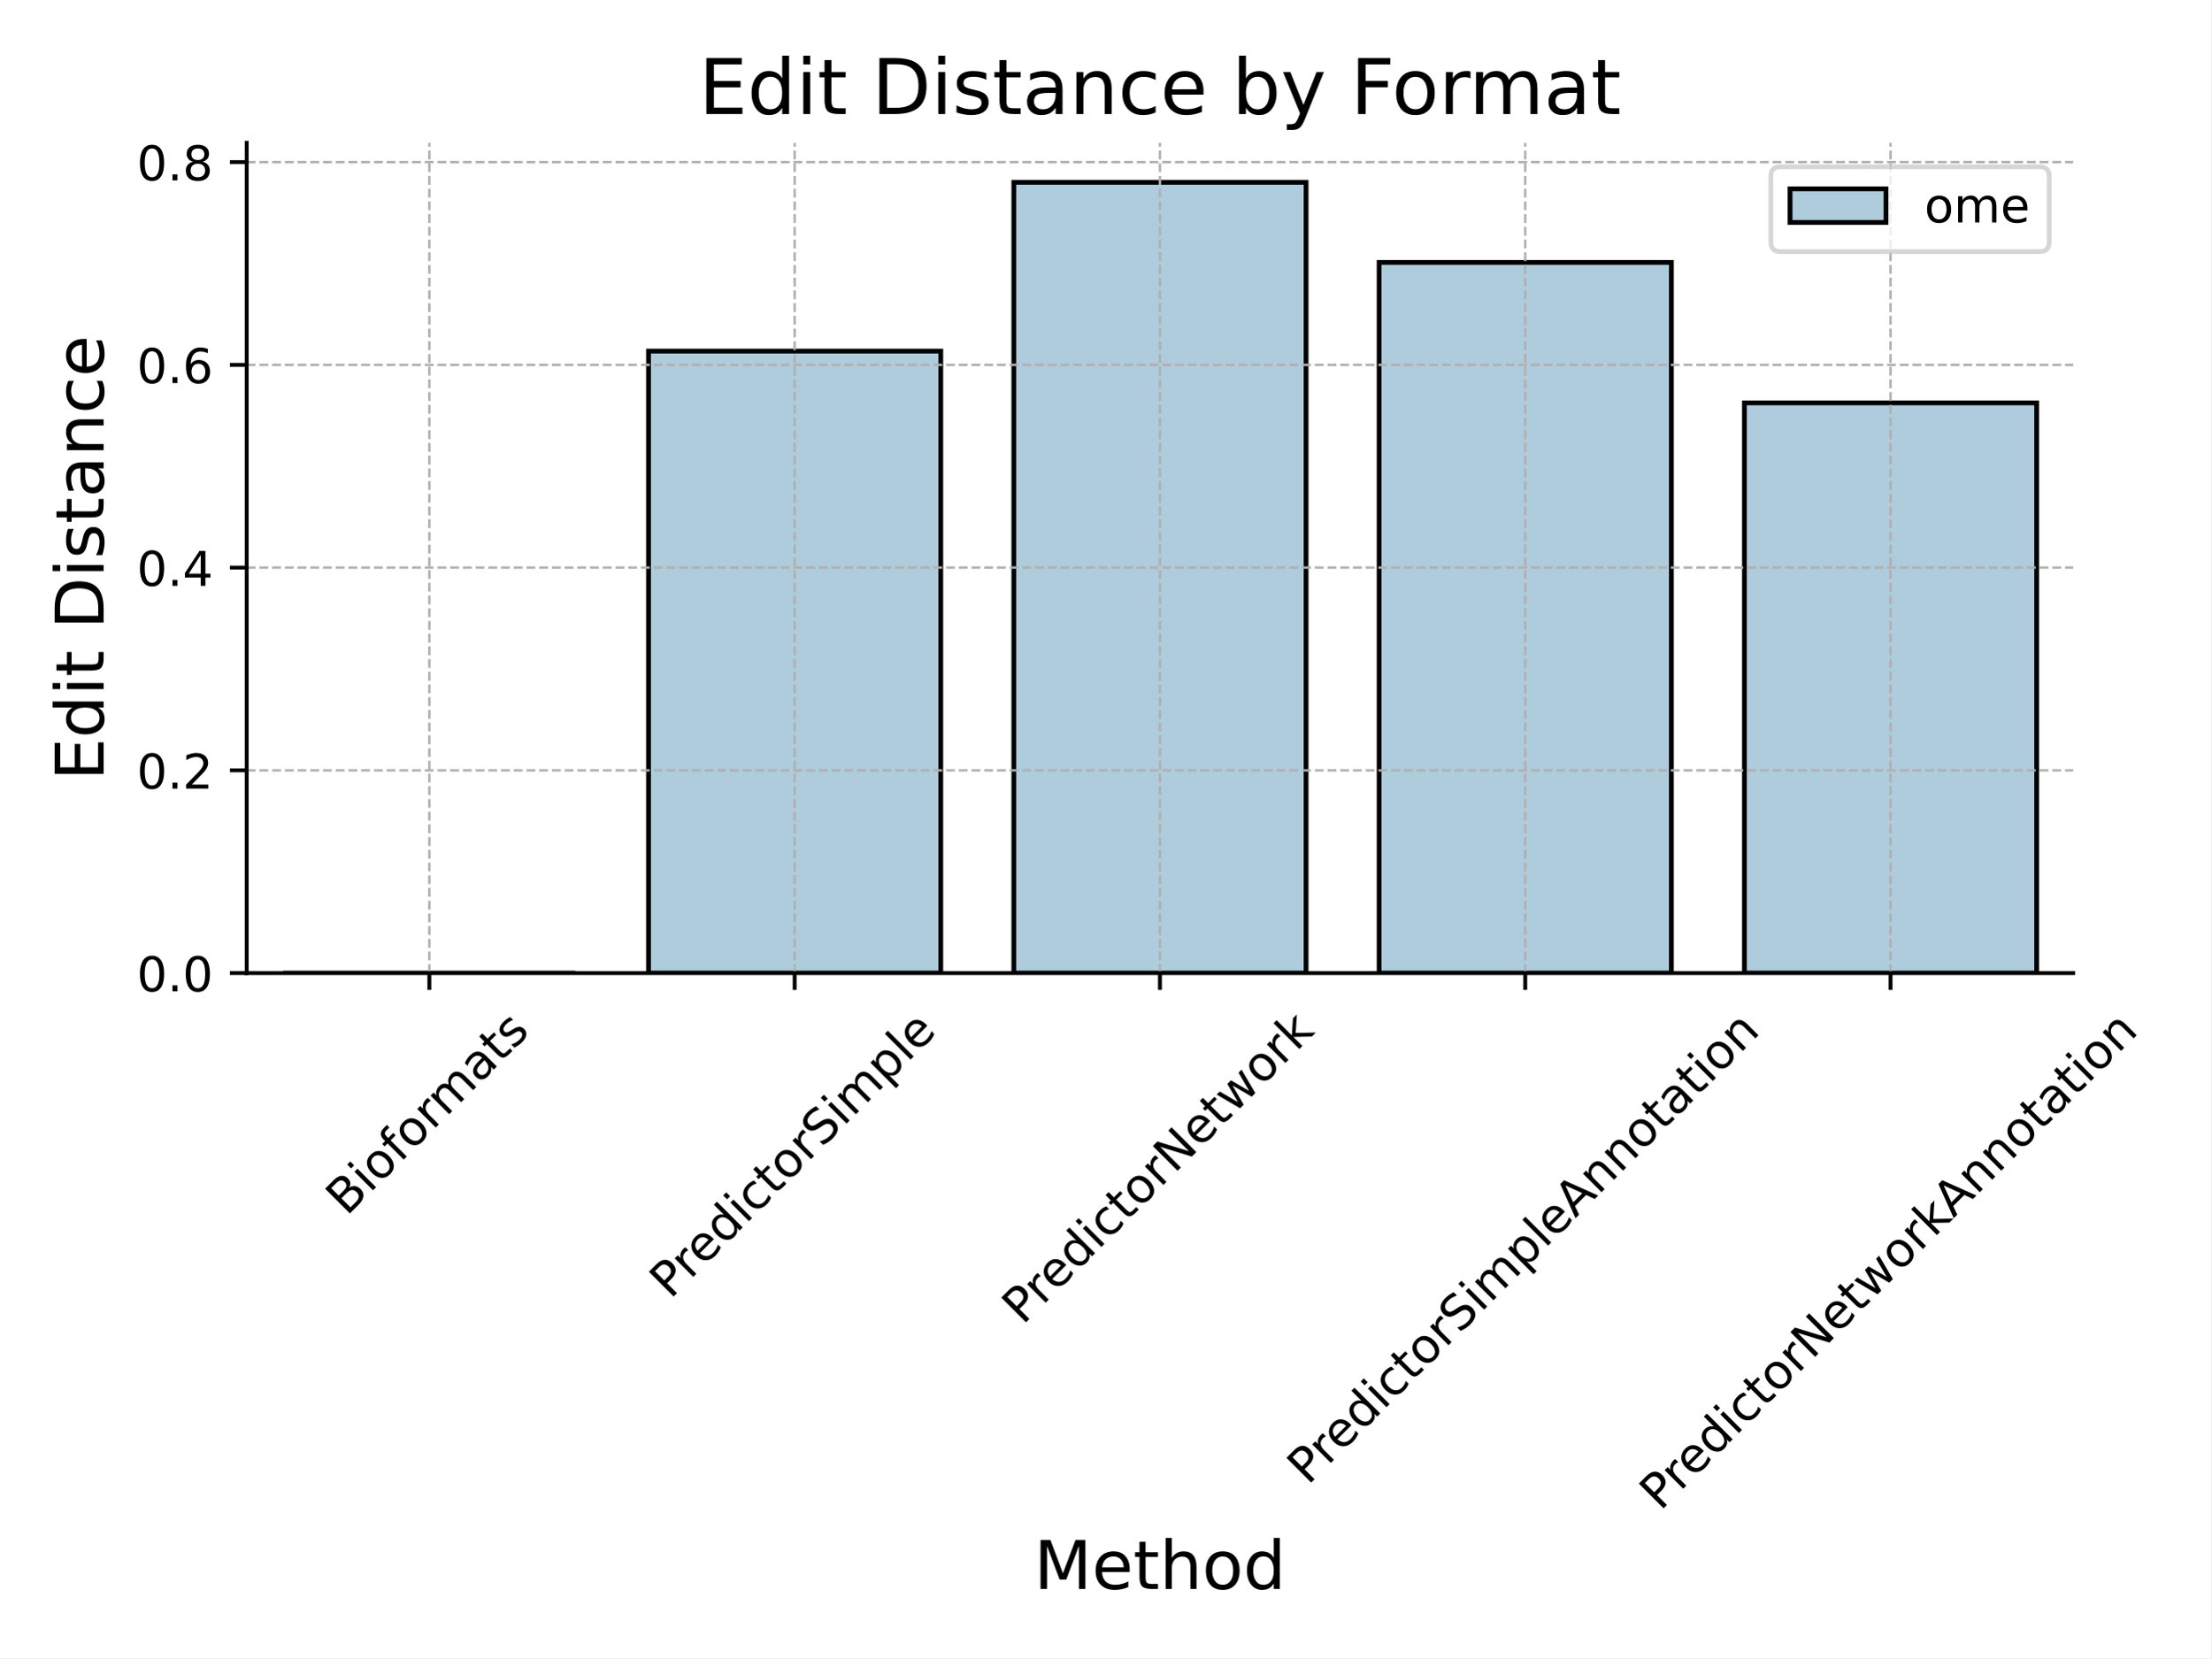
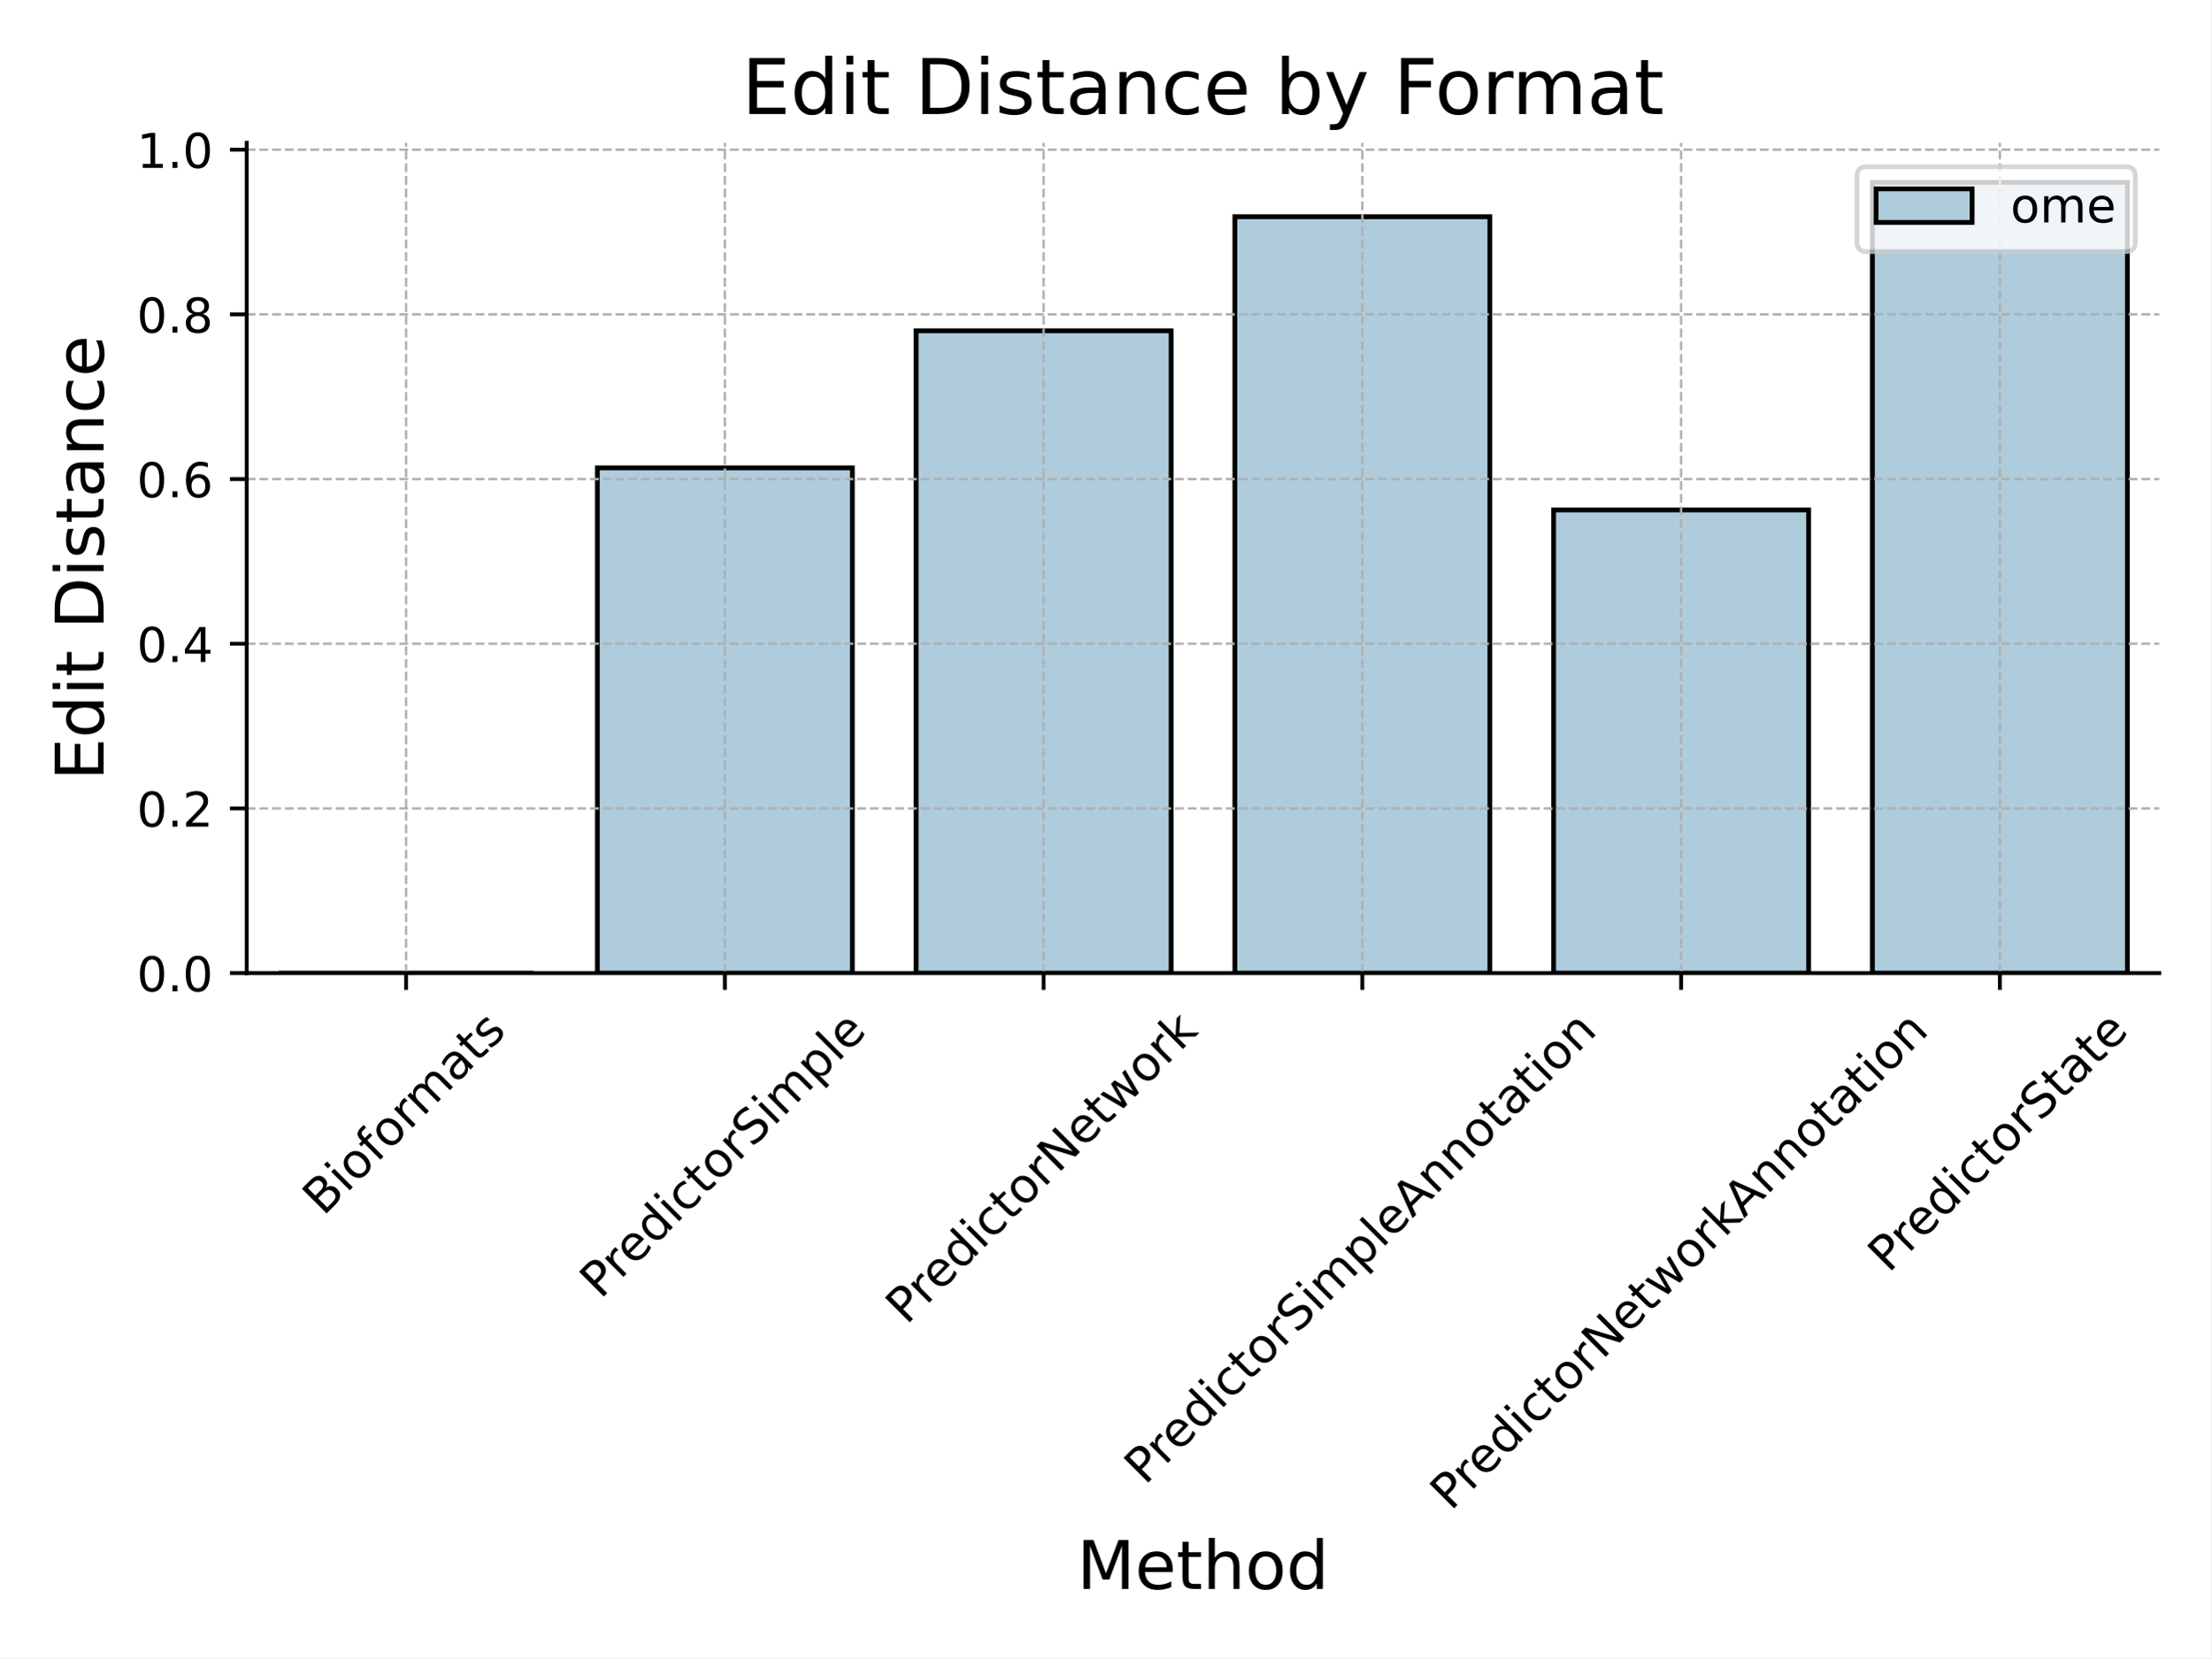
<svg xmlns="http://www.w3.org/2000/svg" xmlns:xlink="http://www.w3.org/1999/xlink" width="460.8pt" height="345.6pt" viewBox="0 0 460.8 345.6" version="1.1">
  <defs>
    <style type="text/css">*{stroke-linejoin: round; stroke-linecap: butt}</style>
  </defs>
  <g id="figure_1">
    <g id="patch_1">
      <path d="M 0 345.6  L 460.8 345.6  L 460.8 0  L 0 0  z " style="fill: #ffffff" />
    </g>
    <g id="axes_1">
      <g id="patch_2">
-         <path d="M 51.41 202.824  L 432.064 202.824  L 432.064 29.76  L 51.41 29.76  z " style="fill: #ffffff" />
+         <path d="M 51.41 202.824  L 450 202.824  L 450 29.76  L 51.41 29.76  z " style="fill: #ffffff" />
      </g>
      <g id="patch_3">
-         <path d="M 59.023 202.824  L 119.928 202.824  L 119.928 202.824  L 59.023 202.824  z " clip-path="url(#pc3d77d7774)" style="fill: #aeccdb; stroke: #000000; stroke-linejoin: miter" />
+         <path d="M 58.053 202.824  L 111.198 202.824  L 111.198 202.824  L 58.053 202.824  z " clip-path="url(#pd0a8e91026)" style="fill: #aeccdb; stroke: #000000; stroke-linejoin: miter" />
      </g>
      <g id="patch_4">
-         <path d="M 135.154 202.824  L 196.058 202.824  L 196.058 73.177  L 135.154 73.177  z " clip-path="url(#pc3d77d7774)" style="fill: #aeccdb; stroke: #000000; stroke-linejoin: miter" />
+         <path d="M 124.485 202.824  L 177.63 202.824  L 177.63 97.513  L 124.485 97.513  z " clip-path="url(#pd0a8e91026)" style="fill: #aeccdb; stroke: #000000; stroke-linejoin: miter" />
      </g>
      <g id="patch_5">
-         <path d="M 211.285 202.824  L 272.189 202.824  L 272.189 38.001  L 211.285 38.001  z " clip-path="url(#pc3d77d7774)" style="fill: #aeccdb; stroke: #000000; stroke-linejoin: miter" />
+         <path d="M 190.917 202.824  L 244.062 202.824  L 244.062 68.941  L 190.917 68.941  z " clip-path="url(#pd0a8e91026)" style="fill: #aeccdb; stroke: #000000; stroke-linejoin: miter" />
      </g>
      <g id="patch_6">
-         <path d="M 287.415 202.824  L 348.32 202.824  L 348.32 54.69  L 287.415 54.69  z " clip-path="url(#pc3d77d7774)" style="fill: #aeccdb; stroke: #000000; stroke-linejoin: miter" />
+         <path d="M 257.348 202.824  L 310.493 202.824  L 310.493 45.169  L 257.348 45.169  z " clip-path="url(#pd0a8e91026)" style="fill: #aeccdb; stroke: #000000; stroke-linejoin: miter" />
      </g>
      <g id="patch_7">
-         <path d="M 363.546 202.824  L 424.451 202.824  L 424.451 83.969  L 363.546 83.969  z " clip-path="url(#pc3d77d7774)" style="fill: #aeccdb; stroke: #000000; stroke-linejoin: miter" />
+         <path d="M 323.78 202.824  L 376.925 202.824  L 376.925 106.28  L 323.78 106.28  z " clip-path="url(#pd0a8e91026)" style="fill: #aeccdb; stroke: #000000; stroke-linejoin: miter" />
+       </g>
+       <g id="patch_8">
+         <path d="M 390.212 202.824  L 443.357 202.824  L 443.357 38.001  L 390.212 38.001  z " clip-path="url(#pd0a8e91026)" style="fill: #aeccdb; stroke: #000000; stroke-linejoin: miter" />
      </g>
      <g id="matplotlib.axis_1">
        <g id="xtick_1">
          <g id="line2d_1">
-             <path d="M 89.475 202.824  L 89.475 29.76  " clip-path="url(#pc3d77d7774)" style="fill: none; stroke-dasharray: 1.85,0.8; stroke-dashoffset: 0; stroke: #b0b0b0; stroke-width: 0.5" />
+             <path d="M 84.626 202.824  L 84.626 29.76  " clip-path="url(#pd0a8e91026)" style="fill: none; stroke-dasharray: 1.85,0.8; stroke-dashoffset: 0; stroke: #b0b0b0; stroke-width: 0.5" />
          </g>
          <g id="line2d_2">
            <defs>
-               <path id="m69fe9acd11" d="M 0 0  L 0 3.5  " style="stroke: #000000; stroke-width: 0.8" />
+               <path id="m3fdaa568ec" d="M 0 0  L 0 3.5  " style="stroke: #000000; stroke-width: 0.8" />
            </defs>
            <g>
-               <use xlink:href="#m69fe9acd11" x="89.475" y="202.824" style="stroke: #000000; stroke-width: 0.8" />
+               <use xlink:href="#m3fdaa568ec" x="84.626" y="202.824" style="stroke: #000000; stroke-width: 0.8" />
            </g>
          </g>
          <g id="text_1">
-             <g transform="translate(72.21756 253.6145) rotate(-45) scale(0.1 -0.1)">
+             <g transform="translate(67.36801 253.6145) rotate(-45) scale(0.1 -0.1)">
              <defs>
                <path id="DejaVuSans-42" d="M 1259 2228  L 1259 519  L 2272 519  Q 2781 519 3026 730  Q 3272 941 3272 1375  Q 3272 1813 3026 2020  Q 2781 2228 2272 2228  L 1259 2228  z M 1259 4147  L 1259 2741  L 2194 2741  Q 2656 2741 2882 2914  Q 3109 3088 3109 3444  Q 3109 3797 2882 3972  Q 2656 4147 2194 4147  L 1259 4147  z M 628 4666  L 2241 4666  Q 2963 4666 3353 4366  Q 3744 4066 3744 3513  Q 3744 3084 3544 2831  Q 3344 2578 2956 2516  Q 3422 2416 3680 2098  Q 3938 1781 3938 1306  Q 3938 681 3513 340  Q 3088 0 2303 0  L 628 0  L 628 4666  z " transform="scale(0.015625)" />
                <path id="DejaVuSans-69" d="M 603 3500  L 1178 3500  L 1178 0  L 603 0  L 603 3500  z M 603 4863  L 1178 4863  L 1178 4134  L 603 4134  L 603 4863  z " transform="scale(0.015625)" />
                <path id="DejaVuSans-6f" d="M 1959 3097  Q 1497 3097 1228 2736  Q 959 2375 959 1747  Q 959 1119 1226 758  Q 1494 397 1959 397  Q 2419 397 2687 759  Q 2956 1122 2956 1747  Q 2956 2369 2687 2733  Q 2419 3097 1959 3097  z M 1959 3584  Q 2709 3584 3137 3096  Q 3566 2609 3566 1747  Q 3566 888 3137 398  Q 2709 -91 1959 -91  Q 1206 -91 779 398  Q 353 888 353 1747  Q 353 2609 779 3096  Q 1206 3584 1959 3584  z " transform="scale(0.015625)" />
                <path id="DejaVuSans-66" d="M 2375 4863  L 2375 4384  L 1825 4384  Q 1516 4384 1395 4259  Q 1275 4134 1275 3809  L 1275 3500  L 2222 3500  L 2222 3053  L 1275 3053  L 1275 0  L 697 0  L 697 3053  L 147 3053  L 147 3500  L 697 3500  L 697 3744  Q 697 4328 969 4595  Q 1241 4863 1831 4863  L 2375 4863  z " transform="scale(0.015625)" />
                <path id="DejaVuSans-72" d="M 2631 2963  Q 2534 3019 2420 3045  Q 2306 3072 2169 3072  Q 1681 3072 1420 2755  Q 1159 2438 1159 1844  L 1159 0  L 581 0  L 581 3500  L 1159 3500  L 1159 2956  Q 1341 3275 1631 3429  Q 1922 3584 2338 3584  Q 2397 3584 2469 3576  Q 2541 3569 2628 3553  L 2631 2963  z " transform="scale(0.015625)" />
                <path id="DejaVuSans-6d" d="M 3328 2828  Q 3544 3216 3844 3400  Q 4144 3584 4550 3584  Q 5097 3584 5394 3201  Q 5691 2819 5691 2113  L 5691 0  L 5113 0  L 5113 2094  Q 5113 2597 4934 2840  Q 4756 3084 4391 3084  Q 3944 3084 3684 2787  Q 3425 2491 3425 1978  L 3425 0  L 2847 0  L 2847 2094  Q 2847 2600 2669 2842  Q 2491 3084 2119 3084  Q 1678 3084 1418 2786  Q 1159 2488 1159 1978  L 1159 0  L 581 0  L 581 3500  L 1159 3500  L 1159 2956  Q 1356 3278 1631 3431  Q 1906 3584 2284 3584  Q 2666 3584 2933 3390  Q 3200 3197 3328 2828  z " transform="scale(0.015625)" />
                <path id="DejaVuSans-61" d="M 2194 1759  Q 1497 1759 1228 1600  Q 959 1441 959 1056  Q 959 750 1161 570  Q 1363 391 1709 391  Q 2188 391 2477 730  Q 2766 1069 2766 1631  L 2766 1759  L 2194 1759  z M 3341 1997  L 3341 0  L 2766 0  L 2766 531  Q 2569 213 2275 61  Q 1981 -91 1556 -91  Q 1019 -91 701 211  Q 384 513 384 1019  Q 384 1609 779 1909  Q 1175 2209 1959 2209  L 2766 2209  L 2766 2266  Q 2766 2663 2505 2880  Q 2244 3097 1772 3097  Q 1472 3097 1187 3025  Q 903 2953 641 2809  L 641 3341  Q 956 3463 1253 3523  Q 1550 3584 1831 3584  Q 2591 3584 2966 3190  Q 3341 2797 3341 1997  z " transform="scale(0.015625)" />
                <path id="DejaVuSans-74" d="M 1172 4494  L 1172 3500  L 2356 3500  L 2356 3053  L 1172 3053  L 1172 1153  Q 1172 725 1289 603  Q 1406 481 1766 481  L 2356 481  L 2356 0  L 1766 0  Q 1100 0 847 248  Q 594 497 594 1153  L 594 3053  L 172 3053  L 172 3500  L 594 3500  L 594 4494  L 1172 4494  z " transform="scale(0.015625)" />
                <path id="DejaVuSans-73" d="M 2834 3397  L 2834 2853  Q 2591 2978 2328 3040  Q 2066 3103 1784 3103  Q 1356 3103 1142 2972  Q 928 2841 928 2578  Q 928 2378 1081 2264  Q 1234 2150 1697 2047  L 1894 2003  Q 2506 1872 2764 1633  Q 3022 1394 3022 966  Q 3022 478 2636 193  Q 2250 -91 1575 -91  Q 1294 -91 989 -36  Q 684 19 347 128  L 347 722  Q 666 556 975 473  Q 1284 391 1588 391  Q 1994 391 2212 530  Q 2431 669 2431 922  Q 2431 1156 2273 1281  Q 2116 1406 1581 1522  L 1381 1569  Q 847 1681 609 1914  Q 372 2147 372 2553  Q 372 3047 722 3315  Q 1072 3584 1716 3584  Q 2034 3584 2315 3537  Q 2597 3491 2834 3397  z " transform="scale(0.015625)" />
              </defs>
              <use xlink:href="#DejaVuSans-42" />
              <use xlink:href="#DejaVuSans-69" x="68.604" />
              <use xlink:href="#DejaVuSans-6f" x="96.387" />
              <use xlink:href="#DejaVuSans-66" x="157.568" />
              <use xlink:href="#DejaVuSans-6f" x="192.773" />
              <use xlink:href="#DejaVuSans-72" x="253.955" />
              <use xlink:href="#DejaVuSans-6d" x="293.318" />
              <use xlink:href="#DejaVuSans-61" x="390.73" />
              <use xlink:href="#DejaVuSans-74" x="452.01" />
              <use xlink:href="#DejaVuSans-73" x="491.219" />
            </g>
          </g>
        </g>
        <g id="xtick_2">
          <g id="line2d_3">
-             <path d="M 165.606 202.824  L 165.606 29.76  " clip-path="url(#pc3d77d7774)" style="fill: none; stroke-dasharray: 1.85,0.8; stroke-dashoffset: 0; stroke: #b0b0b0; stroke-width: 0.5" />
+             <path d="M 151.058 202.824  L 151.058 29.76  " clip-path="url(#pd0a8e91026)" style="fill: none; stroke-dasharray: 1.85,0.8; stroke-dashoffset: 0; stroke: #b0b0b0; stroke-width: 0.5" />
          </g>
          <g id="line2d_4">
            <g>
-               <use xlink:href="#m69fe9acd11" x="165.606" y="202.824" style="stroke: #000000; stroke-width: 0.8" />
+               <use xlink:href="#m3fdaa568ec" x="151.058" y="202.824" style="stroke: #000000; stroke-width: 0.8" />
            </g>
          </g>
          <g id="text_2">
-             <g transform="translate(139.6918 270.9276) rotate(-45) scale(0.1 -0.1)">
+             <g transform="translate(125.1431 270.9276) rotate(-45) scale(0.1 -0.1)">
              <defs>
                <path id="DejaVuSans-50" d="M 1259 4147  L 1259 2394  L 2053 2394  Q 2494 2394 2734 2622  Q 2975 2850 2975 3272  Q 2975 3691 2734 3919  Q 2494 4147 2053 4147  L 1259 4147  z M 628 4666  L 2053 4666  Q 2838 4666 3239 4311  Q 3641 3956 3641 3272  Q 3641 2581 3239 2228  Q 2838 1875 2053 1875  L 1259 1875  L 1259 0  L 628 0  L 628 4666  z " transform="scale(0.015625)" />
                <path id="DejaVuSans-65" d="M 3597 1894  L 3597 1613  L 953 1613  Q 991 1019 1311 708  Q 1631 397 2203 397  Q 2534 397 2845 478  Q 3156 559 3463 722  L 3463 178  Q 3153 47 2828 -22  Q 2503 -91 2169 -91  Q 1331 -91 842 396  Q 353 884 353 1716  Q 353 2575 817 3079  Q 1281 3584 2069 3584  Q 2775 3584 3186 3129  Q 3597 2675 3597 1894  z M 3022 2063  Q 3016 2534 2758 2815  Q 2500 3097 2075 3097  Q 1594 3097 1305 2825  Q 1016 2553 972 2059  L 3022 2063  z " transform="scale(0.015625)" />
                <path id="DejaVuSans-64" d="M 2906 2969  L 2906 4863  L 3481 4863  L 3481 0  L 2906 0  L 2906 525  Q 2725 213 2448 61  Q 2172 -91 1784 -91  Q 1150 -91 751 415  Q 353 922 353 1747  Q 353 2572 751 3078  Q 1150 3584 1784 3584  Q 2172 3584 2448 3432  Q 2725 3281 2906 2969  z M 947 1747  Q 947 1113 1208 752  Q 1469 391 1925 391  Q 2381 391 2643 752  Q 2906 1113 2906 1747  Q 2906 2381 2643 2742  Q 2381 3103 1925 3103  Q 1469 3103 1208 2742  Q 947 2381 947 1747  z " transform="scale(0.015625)" />
                <path id="DejaVuSans-63" d="M 3122 3366  L 3122 2828  Q 2878 2963 2633 3030  Q 2388 3097 2138 3097  Q 1578 3097 1268 2742  Q 959 2388 959 1747  Q 959 1106 1268 751  Q 1578 397 2138 397  Q 2388 397 2633 464  Q 2878 531 3122 666  L 3122 134  Q 2881 22 2623 -34  Q 2366 -91 2075 -91  Q 1284 -91 818 406  Q 353 903 353 1747  Q 353 2603 823 3093  Q 1294 3584 2113 3584  Q 2378 3584 2631 3529  Q 2884 3475 3122 3366  z " transform="scale(0.015625)" />
                <path id="DejaVuSans-53" d="M 3425 4513  L 3425 3897  Q 3066 4069 2747 4153  Q 2428 4238 2131 4238  Q 1616 4238 1336 4038  Q 1056 3838 1056 3469  Q 1056 3159 1242 3001  Q 1428 2844 1947 2747  L 2328 2669  Q 3034 2534 3370 2195  Q 3706 1856 3706 1288  Q 3706 609 3251 259  Q 2797 -91 1919 -91  Q 1588 -91 1214 -16  Q 841 59 441 206  L 441 856  Q 825 641 1194 531  Q 1563 422 1919 422  Q 2459 422 2753 634  Q 3047 847 3047 1241  Q 3047 1584 2836 1778  Q 2625 1972 2144 2069  L 1759 2144  Q 1053 2284 737 2584  Q 422 2884 422 3419  Q 422 4038 858 4394  Q 1294 4750 2059 4750  Q 2388 4750 2728 4690  Q 3069 4631 3425 4513  z " transform="scale(0.015625)" />
                <path id="DejaVuSans-70" d="M 1159 525  L 1159 -1331  L 581 -1331  L 581 3500  L 1159 3500  L 1159 2969  Q 1341 3281 1617 3432  Q 1894 3584 2278 3584  Q 2916 3584 3314 3078  Q 3713 2572 3713 1747  Q 3713 922 3314 415  Q 2916 -91 2278 -91  Q 1894 -91 1617 61  Q 1341 213 1159 525  z M 3116 1747  Q 3116 2381 2855 2742  Q 2594 3103 2138 3103  Q 1681 3103 1420 2742  Q 1159 2381 1159 1747  Q 1159 1113 1420 752  Q 1681 391 2138 391  Q 2594 391 2855 752  Q 3116 1113 3116 1747  z " transform="scale(0.015625)" />
                <path id="DejaVuSans-6c" d="M 603 4863  L 1178 4863  L 1178 0  L 603 0  L 603 4863  z " transform="scale(0.015625)" />
              </defs>
              <use xlink:href="#DejaVuSans-50" />
              <use xlink:href="#DejaVuSans-72" x="58.553" />
              <use xlink:href="#DejaVuSans-65" x="97.416" />
              <use xlink:href="#DejaVuSans-64" x="158.939" />
              <use xlink:href="#DejaVuSans-69" x="222.416" />
              <use xlink:href="#DejaVuSans-63" x="250.199" />
              <use xlink:href="#DejaVuSans-74" x="305.18" />
              <use xlink:href="#DejaVuSans-6f" x="344.389" />
              <use xlink:href="#DejaVuSans-72" x="405.57" />
              <use xlink:href="#DejaVuSans-53" x="446.684" />
              <use xlink:href="#DejaVuSans-69" x="510.16" />
              <use xlink:href="#DejaVuSans-6d" x="537.943" />
              <use xlink:href="#DejaVuSans-70" x="635.355" />
              <use xlink:href="#DejaVuSans-6c" x="698.832" />
              <use xlink:href="#DejaVuSans-65" x="726.615" />
            </g>
          </g>
        </g>
        <g id="xtick_3">
          <g id="line2d_5">
-             <path d="M 241.737 202.824  L 241.737 29.76  " clip-path="url(#pc3d77d7774)" style="fill: none; stroke-dasharray: 1.85,0.8; stroke-dashoffset: 0; stroke: #b0b0b0; stroke-width: 0.5" />
+             <path d="M 217.489 202.824  L 217.489 29.76  " clip-path="url(#pd0a8e91026)" style="fill: none; stroke-dasharray: 1.85,0.8; stroke-dashoffset: 0; stroke: #b0b0b0; stroke-width: 0.5" />
          </g>
          <g id="line2d_6">
            <g>
-               <use xlink:href="#m69fe9acd11" x="241.737" y="202.824" style="stroke: #000000; stroke-width: 0.8" />
+               <use xlink:href="#m3fdaa568ec" x="217.489" y="202.824" style="stroke: #000000; stroke-width: 0.8" />
            </g>
          </g>
          <g id="text_3">
-             <g transform="translate(213.1333 276.306) rotate(-45) scale(0.1 -0.1)">
+             <g transform="translate(188.8856 276.306) rotate(-45) scale(0.1 -0.1)">
              <defs>
                <path id="DejaVuSans-4e" d="M 628 4666  L 1478 4666  L 3547 763  L 3547 4666  L 4159 4666  L 4159 0  L 3309 0  L 1241 3903  L 1241 0  L 628 0  L 628 4666  z " transform="scale(0.015625)" />
                <path id="DejaVuSans-77" d="M 269 3500  L 844 3500  L 1563 769  L 2278 3500  L 2956 3500  L 3675 769  L 4391 3500  L 4966 3500  L 4050 0  L 3372 0  L 2619 2869  L 1863 0  L 1184 0  L 269 3500  z " transform="scale(0.015625)" />
                <path id="DejaVuSans-6b" d="M 581 4863  L 1159 4863  L 1159 1991  L 2875 3500  L 3609 3500  L 1753 1863  L 3688 0  L 2938 0  L 1159 1709  L 1159 0  L 581 0  L 581 4863  z " transform="scale(0.015625)" />
              </defs>
              <use xlink:href="#DejaVuSans-50" />
              <use xlink:href="#DejaVuSans-72" x="58.553" />
              <use xlink:href="#DejaVuSans-65" x="97.416" />
              <use xlink:href="#DejaVuSans-64" x="158.939" />
              <use xlink:href="#DejaVuSans-69" x="222.416" />
              <use xlink:href="#DejaVuSans-63" x="250.199" />
              <use xlink:href="#DejaVuSans-74" x="305.18" />
              <use xlink:href="#DejaVuSans-6f" x="344.389" />
              <use xlink:href="#DejaVuSans-72" x="405.57" />
              <use xlink:href="#DejaVuSans-4e" x="446.684" />
              <use xlink:href="#DejaVuSans-65" x="521.488" />
              <use xlink:href="#DejaVuSans-74" x="583.012" />
              <use xlink:href="#DejaVuSans-77" x="622.221" />
              <use xlink:href="#DejaVuSans-6f" x="704.008" />
              <use xlink:href="#DejaVuSans-72" x="765.189" />
              <use xlink:href="#DejaVuSans-6b" x="806.303" />
            </g>
          </g>
        </g>
        <g id="xtick_4">
          <g id="line2d_7">
-             <path d="M 317.868 202.824  L 317.868 29.76  " clip-path="url(#pc3d77d7774)" style="fill: none; stroke-dasharray: 1.85,0.8; stroke-dashoffset: 0; stroke: #b0b0b0; stroke-width: 0.5" />
+             <path d="M 283.921 202.824  L 283.921 29.76  " clip-path="url(#pd0a8e91026)" style="fill: none; stroke-dasharray: 1.85,0.8; stroke-dashoffset: 0; stroke: #b0b0b0; stroke-width: 0.5" />
          </g>
          <g id="line2d_8">
            <g>
-               <use xlink:href="#m69fe9acd11" x="317.868" y="202.824" style="stroke: #000000; stroke-width: 0.8" />
+               <use xlink:href="#m3fdaa568ec" x="283.921" y="202.824" style="stroke: #000000; stroke-width: 0.8" />
            </g>
          </g>
          <g id="text_4">
-             <g transform="translate(272.5653 309.7036) rotate(-45) scale(0.1 -0.1)">
+             <g transform="translate(238.6185 309.7036) rotate(-45) scale(0.1 -0.1)">
              <defs>
                <path id="DejaVuSans-41" d="M 2188 4044  L 1331 1722  L 3047 1722  L 2188 4044  z M 1831 4666  L 2547 4666  L 4325 0  L 3669 0  L 3244 1197  L 1141 1197  L 716 0  L 50 0  L 1831 4666  z " transform="scale(0.015625)" />
                <path id="DejaVuSans-6e" d="M 3513 2113  L 3513 0  L 2938 0  L 2938 2094  Q 2938 2591 2744 2837  Q 2550 3084 2163 3084  Q 1697 3084 1428 2787  Q 1159 2491 1159 1978  L 1159 0  L 581 0  L 581 3500  L 1159 3500  L 1159 2956  Q 1366 3272 1645 3428  Q 1925 3584 2291 3584  Q 2894 3584 3203 3211  Q 3513 2838 3513 2113  z " transform="scale(0.015625)" />
              </defs>
              <use xlink:href="#DejaVuSans-50" />
              <use xlink:href="#DejaVuSans-72" x="58.553" />
              <use xlink:href="#DejaVuSans-65" x="97.416" />
              <use xlink:href="#DejaVuSans-64" x="158.939" />
              <use xlink:href="#DejaVuSans-69" x="222.416" />
              <use xlink:href="#DejaVuSans-63" x="250.199" />
              <use xlink:href="#DejaVuSans-74" x="305.18" />
              <use xlink:href="#DejaVuSans-6f" x="344.389" />
              <use xlink:href="#DejaVuSans-72" x="405.57" />
              <use xlink:href="#DejaVuSans-53" x="446.684" />
              <use xlink:href="#DejaVuSans-69" x="510.16" />
              <use xlink:href="#DejaVuSans-6d" x="537.943" />
              <use xlink:href="#DejaVuSans-70" x="635.355" />
              <use xlink:href="#DejaVuSans-6c" x="698.832" />
              <use xlink:href="#DejaVuSans-65" x="726.615" />
              <use xlink:href="#DejaVuSans-41" x="788.139" />
              <use xlink:href="#DejaVuSans-6e" x="856.547" />
              <use xlink:href="#DejaVuSans-6e" x="919.926" />
              <use xlink:href="#DejaVuSans-6f" x="983.305" />
              <use xlink:href="#DejaVuSans-74" x="1044.486" />
              <use xlink:href="#DejaVuSans-61" x="1083.695" />
              <use xlink:href="#DejaVuSans-74" x="1144.975" />
              <use xlink:href="#DejaVuSans-69" x="1184.184" />
              <use xlink:href="#DejaVuSans-6f" x="1211.967" />
              <use xlink:href="#DejaVuSans-6e" x="1273.148" />
            </g>
          </g>
        </g>
        <g id="xtick_5">
          <g id="line2d_9">
-             <path d="M 393.998 202.824  L 393.998 29.76  " clip-path="url(#pc3d77d7774)" style="fill: none; stroke-dasharray: 1.85,0.8; stroke-dashoffset: 0; stroke: #b0b0b0; stroke-width: 0.5" />
+             <path d="M 350.353 202.824  L 350.353 29.76  " clip-path="url(#pd0a8e91026)" style="fill: none; stroke-dasharray: 1.85,0.8; stroke-dashoffset: 0; stroke: #b0b0b0; stroke-width: 0.5" />
          </g>
          <g id="line2d_10">
            <g>
-               <use xlink:href="#m69fe9acd11" x="393.998" y="202.824" style="stroke: #000000; stroke-width: 0.8" />
+               <use xlink:href="#m3fdaa568ec" x="350.353" y="202.824" style="stroke: #000000; stroke-width: 0.8" />
            </g>
          </g>
          <g id="text_5">
-             <g transform="translate(346.0069 315.082) rotate(-45) scale(0.1 -0.1)">
+             <g transform="translate(302.3609 315.082) rotate(-45) scale(0.1 -0.1)">
              <use xlink:href="#DejaVuSans-50" />
              <use xlink:href="#DejaVuSans-72" x="58.553" />
              <use xlink:href="#DejaVuSans-65" x="97.416" />
              <use xlink:href="#DejaVuSans-64" x="158.939" />
              <use xlink:href="#DejaVuSans-69" x="222.416" />
              <use xlink:href="#DejaVuSans-63" x="250.199" />
              <use xlink:href="#DejaVuSans-74" x="305.18" />
              <use xlink:href="#DejaVuSans-6f" x="344.389" />
              <use xlink:href="#DejaVuSans-72" x="405.57" />
              <use xlink:href="#DejaVuSans-4e" x="446.684" />
              <use xlink:href="#DejaVuSans-65" x="521.488" />
              <use xlink:href="#DejaVuSans-74" x="583.012" />
              <use xlink:href="#DejaVuSans-77" x="622.221" />
              <use xlink:href="#DejaVuSans-6f" x="704.008" />
              <use xlink:href="#DejaVuSans-72" x="765.189" />
              <use xlink:href="#DejaVuSans-6b" x="806.303" />
              <use xlink:href="#DejaVuSans-41" x="864.213" />
              <use xlink:href="#DejaVuSans-6e" x="932.621" />
              <use xlink:href="#DejaVuSans-6e" x="996" />
              <use xlink:href="#DejaVuSans-6f" x="1059.379" />
              <use xlink:href="#DejaVuSans-74" x="1120.561" />
              <use xlink:href="#DejaVuSans-61" x="1159.77" />
              <use xlink:href="#DejaVuSans-74" x="1221.049" />
              <use xlink:href="#DejaVuSans-69" x="1260.258" />
              <use xlink:href="#DejaVuSans-6f" x="1288.041" />
              <use xlink:href="#DejaVuSans-6e" x="1349.223" />
            </g>
          </g>
        </g>
-         <g id="text_6">
-           <g transform="translate(215.4825 331.1904) scale(0.14 -0.14)">
+         <g id="xtick_6">
+           <g id="line2d_11">
+             <path d="M 416.784 202.824  L 416.784 29.76  " clip-path="url(#pd0a8e91026)" style="fill: none; stroke-dasharray: 1.85,0.8; stroke-dashoffset: 0; stroke: #b0b0b0; stroke-width: 0.5" />
+           </g>
+           <g id="line2d_12">
+             <g>
+               <use xlink:href="#m3fdaa568ec" x="416.784" y="202.824" style="stroke: #000000; stroke-width: 0.8" />
+             </g>
+           </g>
+           <g id="text_6">
+             <g transform="translate(393.5839 265.4994) rotate(-45) scale(0.1 -0.1)">
+               <use xlink:href="#DejaVuSans-50" />
+               <use xlink:href="#DejaVuSans-72" x="58.553" />
+               <use xlink:href="#DejaVuSans-65" x="97.416" />
+               <use xlink:href="#DejaVuSans-64" x="158.939" />
+               <use xlink:href="#DejaVuSans-69" x="222.416" />
+               <use xlink:href="#DejaVuSans-63" x="250.199" />
+               <use xlink:href="#DejaVuSans-74" x="305.18" />
+               <use xlink:href="#DejaVuSans-6f" x="344.389" />
+               <use xlink:href="#DejaVuSans-72" x="405.57" />
+               <use xlink:href="#DejaVuSans-53" x="446.684" />
+               <use xlink:href="#DejaVuSans-74" x="510.16" />
+               <use xlink:href="#DejaVuSans-61" x="549.369" />
+               <use xlink:href="#DejaVuSans-74" x="610.648" />
+               <use xlink:href="#DejaVuSans-65" x="649.857" />
+             </g>
+           </g>
+         </g>
+         <g id="text_7">
+           <g transform="translate(224.4506 331.1904) scale(0.14 -0.14)">
            <defs>
              <path id="DejaVuSans-4d" d="M 628 4666  L 1569 4666  L 2759 1491  L 3956 4666  L 4897 4666  L 4897 0  L 4281 0  L 4281 4097  L 3078 897  L 2444 897  L 1241 4097  L 1241 0  L 628 0  L 628 4666  z " transform="scale(0.015625)" />
              <path id="DejaVuSans-68" d="M 3513 2113  L 3513 0  L 2938 0  L 2938 2094  Q 2938 2591 2744 2837  Q 2550 3084 2163 3084  Q 1697 3084 1428 2787  Q 1159 2491 1159 1978  L 1159 0  L 581 0  L 581 4863  L 1159 4863  L 1159 2956  Q 1366 3272 1645 3428  Q 1925 3584 2291 3584  Q 2894 3584 3203 3211  Q 3513 2838 3513 2113  z " transform="scale(0.015625)" />
            </defs>
            <use xlink:href="#DejaVuSans-4d" />
            <use xlink:href="#DejaVuSans-65" x="86.279" />
            <use xlink:href="#DejaVuSans-74" x="147.803" />
            <use xlink:href="#DejaVuSans-68" x="187.012" />
            <use xlink:href="#DejaVuSans-6f" x="250.391" />
            <use xlink:href="#DejaVuSans-64" x="311.572" />
          </g>
        </g>
      </g>
      <g id="matplotlib.axis_2">
        <g id="ytick_1">
-           <g id="line2d_11">
-             <path d="M 51.41 202.824  L 432.064 202.824  " clip-path="url(#pc3d77d7774)" style="fill: none; stroke-dasharray: 1.85,0.8; stroke-dashoffset: 0; stroke: #b0b0b0; stroke-width: 0.5" />
-           </g>
-           <g id="line2d_12">
+           <g id="line2d_13">
+             <path d="M 51.41 202.824  L 450 202.824  " clip-path="url(#pd0a8e91026)" style="fill: none; stroke-dasharray: 1.85,0.8; stroke-dashoffset: 0; stroke: #b0b0b0; stroke-width: 0.5" />
+           </g>
+           <g id="line2d_14">
            <defs>
-               <path id="mdba1f4db64" d="M 0 0  L -3.5 0  " style="stroke: #000000; stroke-width: 0.8" />
+               <path id="m0556855955" d="M 0 0  L -3.5 0  " style="stroke: #000000; stroke-width: 0.8" />
            </defs>
            <g>
-               <use xlink:href="#mdba1f4db64" x="51.41" y="202.824" style="stroke: #000000; stroke-width: 0.8" />
-             </g>
-           </g>
-           <g id="text_7">
+               <use xlink:href="#m0556855955" x="51.41" y="202.824" style="stroke: #000000; stroke-width: 0.8" />
+             </g>
+           </g>
+           <g id="text_8">
            <g transform="translate(28.50688 206.6228) scale(0.1 -0.1)">
              <defs>
                <path id="DejaVuSans-30" d="M 2034 4250  Q 1547 4250 1301 3770  Q 1056 3291 1056 2328  Q 1056 1369 1301 889  Q 1547 409 2034 409  Q 2525 409 2770 889  Q 3016 1369 3016 2328  Q 3016 3291 2770 3770  Q 2525 4250 2034 4250  z M 2034 4750  Q 2819 4750 3233 4129  Q 3647 3509 3647 2328  Q 3647 1150 3233 529  Q 2819 -91 2034 -91  Q 1250 -91 836 529  Q 422 1150 422 2328  Q 422 3509 836 4129  Q 1250 4750 2034 4750  z " transform="scale(0.015625)" />
                <path id="DejaVuSans-2e" d="M 684 794  L 1344 794  L 1344 0  L 684 0  L 684 794  z " transform="scale(0.015625)" />
              </defs>
              <use xlink:href="#DejaVuSans-30" />
              <use xlink:href="#DejaVuSans-2e" x="63.623" />
              <use xlink:href="#DejaVuSans-30" x="95.41" />
            </g>
          </g>
        </g>
        <g id="ytick_2">
-           <g id="line2d_13">
-             <path d="M 51.41 160.564  L 432.064 160.564  " clip-path="url(#pc3d77d7774)" style="fill: none; stroke-dasharray: 1.85,0.8; stroke-dashoffset: 0; stroke: #b0b0b0; stroke-width: 0.5" />
-           </g>
-           <g id="line2d_14">
-             <g>
-               <use xlink:href="#mdba1f4db64" x="51.41" y="160.564" style="stroke: #000000; stroke-width: 0.8" />
-             </g>
-           </g>
-           <g id="text_8">
-             <g transform="translate(28.50688 164.3634) scale(0.1 -0.1)">
+           <g id="line2d_15">
+             <path d="M 51.41 168.497  L 450 168.497  " clip-path="url(#pd0a8e91026)" style="fill: none; stroke-dasharray: 1.85,0.8; stroke-dashoffset: 0; stroke: #b0b0b0; stroke-width: 0.5" />
+           </g>
+           <g id="line2d_16">
+             <g>
+               <use xlink:href="#m0556855955" x="51.41" y="168.497" style="stroke: #000000; stroke-width: 0.8" />
+             </g>
+           </g>
+           <g id="text_9">
+             <g transform="translate(28.50688 172.2962) scale(0.1 -0.1)">
              <defs>
                <path id="DejaVuSans-32" d="M 1228 531  L 3431 531  L 3431 0  L 469 0  L 469 531  Q 828 903 1448 1529  Q 2069 2156 2228 2338  Q 2531 2678 2651 2914  Q 2772 3150 2772 3378  Q 2772 3750 2511 3984  Q 2250 4219 1831 4219  Q 1534 4219 1204 4116  Q 875 4013 500 3803  L 500 4441  Q 881 4594 1212 4672  Q 1544 4750 1819 4750  Q 2544 4750 2975 4387  Q 3406 4025 3406 3419  Q 3406 3131 3298 2873  Q 3191 2616 2906 2266  Q 2828 2175 2409 1742  Q 1991 1309 1228 531  z " transform="scale(0.015625)" />
              </defs>
              <use xlink:href="#DejaVuSans-30" />
              <use xlink:href="#DejaVuSans-2e" x="63.623" />
              <use xlink:href="#DejaVuSans-32" x="95.41" />
            </g>
          </g>
        </g>
        <g id="ytick_3">
-           <g id="line2d_15">
-             <path d="M 51.41 118.305  L 432.064 118.305  " clip-path="url(#pc3d77d7774)" style="fill: none; stroke-dasharray: 1.85,0.8; stroke-dashoffset: 0; stroke: #b0b0b0; stroke-width: 0.5" />
-           </g>
-           <g id="line2d_16">
-             <g>
-               <use xlink:href="#mdba1f4db64" x="51.41" y="118.305" style="stroke: #000000; stroke-width: 0.8" />
-             </g>
-           </g>
-           <g id="text_9">
-             <g transform="translate(28.50688 122.104) scale(0.1 -0.1)">
+           <g id="line2d_17">
+             <path d="M 51.41 134.17  L 450 134.17  " clip-path="url(#pd0a8e91026)" style="fill: none; stroke-dasharray: 1.85,0.8; stroke-dashoffset: 0; stroke: #b0b0b0; stroke-width: 0.5" />
+           </g>
+           <g id="line2d_18">
+             <g>
+               <use xlink:href="#m0556855955" x="51.41" y="134.17" style="stroke: #000000; stroke-width: 0.8" />
+             </g>
+           </g>
+           <g id="text_10">
+             <g transform="translate(28.50688 137.9695) scale(0.1 -0.1)">
              <defs>
                <path id="DejaVuSans-34" d="M 2419 4116  L 825 1625  L 2419 1625  L 2419 4116  z M 2253 4666  L 3047 4666  L 3047 1625  L 3713 1625  L 3713 1100  L 3047 1100  L 3047 0  L 2419 0  L 2419 1100  L 313 1100  L 313 1709  L 2253 4666  z " transform="scale(0.015625)" />
              </defs>
              <use xlink:href="#DejaVuSans-30" />
              <use xlink:href="#DejaVuSans-2e" x="63.623" />
              <use xlink:href="#DejaVuSans-34" x="95.41" />
            </g>
          </g>
        </g>
        <g id="ytick_4">
-           <g id="line2d_17">
-             <path d="M 51.41 76.045  L 432.064 76.045  " clip-path="url(#pc3d77d7774)" style="fill: none; stroke-dasharray: 1.85,0.8; stroke-dashoffset: 0; stroke: #b0b0b0; stroke-width: 0.5" />
-           </g>
-           <g id="line2d_18">
-             <g>
-               <use xlink:href="#mdba1f4db64" x="51.41" y="76.045" style="stroke: #000000; stroke-width: 0.8" />
-             </g>
-           </g>
-           <g id="text_10">
-             <g transform="translate(28.50688 79.84462) scale(0.1 -0.1)">
+           <g id="line2d_19">
+             <path d="M 51.41 99.844  L 450 99.844  " clip-path="url(#pd0a8e91026)" style="fill: none; stroke-dasharray: 1.85,0.8; stroke-dashoffset: 0; stroke: #b0b0b0; stroke-width: 0.5" />
+           </g>
+           <g id="line2d_20">
+             <g>
+               <use xlink:href="#m0556855955" x="51.41" y="99.844" style="stroke: #000000; stroke-width: 0.8" />
+             </g>
+           </g>
+           <g id="text_11">
+             <g transform="translate(28.50688 103.6428) scale(0.1 -0.1)">
              <defs>
                <path id="DejaVuSans-36" d="M 2113 2584  Q 1688 2584 1439 2293  Q 1191 2003 1191 1497  Q 1191 994 1439 701  Q 1688 409 2113 409  Q 2538 409 2786 701  Q 3034 994 3034 1497  Q 3034 2003 2786 2293  Q 2538 2584 2113 2584  z M 3366 4563  L 3366 3988  Q 3128 4100 2886 4159  Q 2644 4219 2406 4219  Q 1781 4219 1451 3797  Q 1122 3375 1075 2522  Q 1259 2794 1537 2939  Q 1816 3084 2150 3084  Q 2853 3084 3261 2657  Q 3669 2231 3669 1497  Q 3669 778 3244 343  Q 2819 -91 2113 -91  Q 1303 -91 875 529  Q 447 1150 447 2328  Q 447 3434 972 4092  Q 1497 4750 2381 4750  Q 2619 4750 2861 4703  Q 3103 4656 3366 4563  z " transform="scale(0.015625)" />
              </defs>
              <use xlink:href="#DejaVuSans-30" />
              <use xlink:href="#DejaVuSans-2e" x="63.623" />
              <use xlink:href="#DejaVuSans-36" x="95.41" />
            </g>
          </g>
        </g>
        <g id="ytick_5">
-           <g id="line2d_19">
-             <path d="M 51.41 33.786  L 432.064 33.786  " clip-path="url(#pc3d77d7774)" style="fill: none; stroke-dasharray: 1.85,0.8; stroke-dashoffset: 0; stroke: #b0b0b0; stroke-width: 0.5" />
-           </g>
-           <g id="line2d_20">
-             <g>
-               <use xlink:href="#mdba1f4db64" x="51.41" y="33.786" style="stroke: #000000; stroke-width: 0.8" />
-             </g>
-           </g>
-           <g id="text_11">
-             <g transform="translate(28.50688 37.58521) scale(0.1 -0.1)">
+           <g id="line2d_21">
+             <path d="M 51.41 65.517  L 450 65.517  " clip-path="url(#pd0a8e91026)" style="fill: none; stroke-dasharray: 1.85,0.8; stroke-dashoffset: 0; stroke: #b0b0b0; stroke-width: 0.5" />
+           </g>
+           <g id="line2d_22">
+             <g>
+               <use xlink:href="#m0556855955" x="51.41" y="65.517" style="stroke: #000000; stroke-width: 0.8" />
+             </g>
+           </g>
+           <g id="text_12">
+             <g transform="translate(28.50688 69.31616) scale(0.1 -0.1)">
              <defs>
                <path id="DejaVuSans-38" d="M 2034 2216  Q 1584 2216 1326 1975  Q 1069 1734 1069 1313  Q 1069 891 1326 650  Q 1584 409 2034 409  Q 2484 409 2743 651  Q 3003 894 3003 1313  Q 3003 1734 2745 1975  Q 2488 2216 2034 2216  z M 1403 2484  Q 997 2584 770 2862  Q 544 3141 544 3541  Q 544 4100 942 4425  Q 1341 4750 2034 4750  Q 2731 4750 3128 4425  Q 3525 4100 3525 3541  Q 3525 3141 3298 2862  Q 3072 2584 2669 2484  Q 3125 2378 3379 2068  Q 3634 1759 3634 1313  Q 3634 634 3220 271  Q 2806 -91 2034 -91  Q 1263 -91 848 271  Q 434 634 434 1313  Q 434 1759 690 2068  Q 947 2378 1403 2484  z M 1172 3481  Q 1172 3119 1398 2916  Q 1625 2713 2034 2713  Q 2441 2713 2670 2916  Q 2900 3119 2900 3481  Q 2900 3844 2670 4047  Q 2441 4250 2034 4250  Q 1625 4250 1398 4047  Q 1172 3844 1172 3481  z " transform="scale(0.015625)" />
              </defs>
              <use xlink:href="#DejaVuSans-30" />
              <use xlink:href="#DejaVuSans-2e" x="63.623" />
              <use xlink:href="#DejaVuSans-38" x="95.41" />
            </g>
          </g>
        </g>
-         <g id="text_12">
+         <g id="ytick_6">
+           <g id="line2d_23">
+             <path d="M 51.41 31.19  L 450 31.19  " clip-path="url(#pd0a8e91026)" style="fill: none; stroke-dasharray: 1.85,0.8; stroke-dashoffset: 0; stroke: #b0b0b0; stroke-width: 0.5" />
+           </g>
+           <g id="line2d_24">
+             <g>
+               <use xlink:href="#m0556855955" x="51.41" y="31.19" style="stroke: #000000; stroke-width: 0.8" />
+             </g>
+           </g>
+           <g id="text_13">
+             <g transform="translate(28.50688 34.9895) scale(0.1 -0.1)">
+               <defs>
+                 <path id="DejaVuSans-31" d="M 794 531  L 1825 531  L 1825 4091  L 703 3866  L 703 4441  L 1819 4666  L 2450 4666  L 2450 531  L 3481 531  L 3481 0  L 794 0  L 794 531  z " transform="scale(0.015625)" />
+               </defs>
+               <use xlink:href="#DejaVuSans-31" />
+               <use xlink:href="#DejaVuSans-2e" x="63.623" />
+               <use xlink:href="#DejaVuSans-30" x="95.41" />
+             </g>
+           </g>
+         </g>
+         <g id="text_14">
          <g transform="translate(21.59531 162.6799) rotate(-90) scale(0.14 -0.14)">
            <defs>
              <path id="DejaVuSans-45" d="M 628 4666  L 3578 4666  L 3578 4134  L 1259 4134  L 1259 2753  L 3481 2753  L 3481 2222  L 1259 2222  L 1259 531  L 3634 531  L 3634 0  L 628 0  L 628 4666  z " transform="scale(0.015625)" />
              <path id="DejaVuSans-20" transform="scale(0.015625)" />
              <path id="DejaVuSans-44" d="M 1259 4147  L 1259 519  L 2022 519  Q 2988 519 3436 956  Q 3884 1394 3884 2338  Q 3884 3275 3436 3711  Q 2988 4147 2022 4147  L 1259 4147  z M 628 4666  L 1925 4666  Q 3281 4666 3915 4102  Q 4550 3538 4550 2338  Q 4550 1131 3912 565  Q 3275 0 1925 0  L 628 0  L 628 4666  z " transform="scale(0.015625)" />
            </defs>
            <use xlink:href="#DejaVuSans-45" />
            <use xlink:href="#DejaVuSans-64" x="63.184" />
            <use xlink:href="#DejaVuSans-69" x="126.66" />
            <use xlink:href="#DejaVuSans-74" x="154.443" />
            <use xlink:href="#DejaVuSans-20" x="193.652" />
            <use xlink:href="#DejaVuSans-44" x="225.439" />
            <use xlink:href="#DejaVuSans-69" x="302.441" />
            <use xlink:href="#DejaVuSans-73" x="330.225" />
            <use xlink:href="#DejaVuSans-74" x="382.324" />
            <use xlink:href="#DejaVuSans-61" x="421.533" />
            <use xlink:href="#DejaVuSans-6e" x="482.812" />
            <use xlink:href="#DejaVuSans-63" x="546.191" />
            <use xlink:href="#DejaVuSans-65" x="601.172" />
          </g>
        </g>
      </g>
-       <g id="line2d_21">
-         <path clip-path="url(#pc3d77d7774)" style="fill: none; stroke: #424242; stroke-width: 2.7; stroke-linecap: square" />
-       </g>
-       <g id="line2d_22">
-         <path clip-path="url(#pc3d77d7774)" style="fill: none; stroke: #424242; stroke-width: 2.7; stroke-linecap: square" />
-       </g>
-       <g id="line2d_23">
-         <path clip-path="url(#pc3d77d7774)" style="fill: none; stroke: #424242; stroke-width: 2.7; stroke-linecap: square" />
-       </g>
-       <g id="line2d_24">
-         <path clip-path="url(#pc3d77d7774)" style="fill: none; stroke: #424242; stroke-width: 2.7; stroke-linecap: square" />
-       </g>
      <g id="line2d_25">
-         <path clip-path="url(#pc3d77d7774)" style="fill: none; stroke: #424242; stroke-width: 2.7; stroke-linecap: square" />
-       </g>
-       <g id="patch_8">
+         <path clip-path="url(#pd0a8e91026)" style="fill: none; stroke: #424242; stroke-width: 2.7; stroke-linecap: square" />
+       </g>
+       <g id="line2d_26">
+         <path clip-path="url(#pd0a8e91026)" style="fill: none; stroke: #424242; stroke-width: 2.7; stroke-linecap: square" />
+       </g>
+       <g id="line2d_27">
+         <path clip-path="url(#pd0a8e91026)" style="fill: none; stroke: #424242; stroke-width: 2.7; stroke-linecap: square" />
+       </g>
+       <g id="line2d_28">
+         <path clip-path="url(#pd0a8e91026)" style="fill: none; stroke: #424242; stroke-width: 2.7; stroke-linecap: square" />
+       </g>
+       <g id="line2d_29">
+         <path clip-path="url(#pd0a8e91026)" style="fill: none; stroke: #424242; stroke-width: 2.7; stroke-linecap: square" />
+       </g>
+       <g id="line2d_30">
+         <path clip-path="url(#pd0a8e91026)" style="fill: none; stroke: #424242; stroke-width: 2.7; stroke-linecap: square" />
+       </g>
+       <g id="patch_9">
        <path d="M 51.41 202.824  L 51.41 29.76  " style="fill: none; stroke: #000000; stroke-width: 0.8; stroke-linejoin: miter; stroke-linecap: square" />
      </g>
-       <g id="patch_9">
-         <path d="M 51.41 202.824  L 432.064 202.824  " style="fill: none; stroke: #000000; stroke-width: 0.8; stroke-linejoin: miter; stroke-linecap: square" />
-       </g>
-       <g id="text_13">
-         <g transform="translate(145.6369 23.76) scale(0.16 -0.16)">
+       <g id="patch_10">
+         <path d="M 51.41 202.824  L 450 202.824  " style="fill: none; stroke: #000000; stroke-width: 0.8; stroke-linejoin: miter; stroke-linecap: square" />
+       </g>
+       <g id="text_15">
+         <g transform="translate(154.605 23.76) scale(0.16 -0.16)">
          <defs>
            <path id="DejaVuSans-62" d="M 3116 1747  Q 3116 2381 2855 2742  Q 2594 3103 2138 3103  Q 1681 3103 1420 2742  Q 1159 2381 1159 1747  Q 1159 1113 1420 752  Q 1681 391 2138 391  Q 2594 391 2855 752  Q 3116 1113 3116 1747  z M 1159 2969  Q 1341 3281 1617 3432  Q 1894 3584 2278 3584  Q 2916 3584 3314 3078  Q 3713 2572 3713 1747  Q 3713 922 3314 415  Q 2916 -91 2278 -91  Q 1894 -91 1617 61  Q 1341 213 1159 525  L 1159 0  L 581 0  L 581 4863  L 1159 4863  L 1159 2969  z " transform="scale(0.015625)" />
            <path id="DejaVuSans-79" d="M 2059 -325  Q 1816 -950 1584 -1140  Q 1353 -1331 966 -1331  L 506 -1331  L 506 -850  L 844 -850  Q 1081 -850 1212 -737  Q 1344 -625 1503 -206  L 1606 56  L 191 3500  L 800 3500  L 1894 763  L 2988 3500  L 3597 3500  L 2059 -325  z " transform="scale(0.015625)" />
            <path id="DejaVuSans-46" d="M 628 4666  L 3309 4666  L 3309 4134  L 1259 4134  L 1259 2759  L 3109 2759  L 3109 2228  L 1259 2228  L 1259 0  L 628 0  L 628 4666  z " transform="scale(0.015625)" />
          </defs>
          <use xlink:href="#DejaVuSans-45" />
          <use xlink:href="#DejaVuSans-64" x="63.184" />
          <use xlink:href="#DejaVuSans-69" x="126.66" />
          <use xlink:href="#DejaVuSans-74" x="154.443" />
          <use xlink:href="#DejaVuSans-20" x="193.652" />
          <use xlink:href="#DejaVuSans-44" x="225.439" />
          <use xlink:href="#DejaVuSans-69" x="302.441" />
          <use xlink:href="#DejaVuSans-73" x="330.225" />
          <use xlink:href="#DejaVuSans-74" x="382.324" />
          <use xlink:href="#DejaVuSans-61" x="421.533" />
          <use xlink:href="#DejaVuSans-6e" x="482.812" />
          <use xlink:href="#DejaVuSans-63" x="546.191" />
          <use xlink:href="#DejaVuSans-65" x="601.172" />
          <use xlink:href="#DejaVuSans-20" x="662.695" />
          <use xlink:href="#DejaVuSans-62" x="694.482" />
          <use xlink:href="#DejaVuSans-79" x="757.959" />
          <use xlink:href="#DejaVuSans-20" x="817.139" />
          <use xlink:href="#DejaVuSans-46" x="848.926" />
          <use xlink:href="#DejaVuSans-6f" x="902.82" />
          <use xlink:href="#DejaVuSans-72" x="964.002" />
          <use xlink:href="#DejaVuSans-6d" x="1003.365" />
          <use xlink:href="#DejaVuSans-61" x="1100.777" />
          <use xlink:href="#DejaVuSans-74" x="1162.057" />
        </g>
      </g>
      <g id="legend_1">
-         <g id="patch_10">
-           <path d="M 371.051 52.438  L 425.064 52.438  Q 427.064 52.438 427.064 50.438  L 427.064 36.76  Q 427.064 34.76 425.064 34.76  L 371.051 34.76  Q 369.051 34.76 369.051 36.76  L 369.051 50.438  Q 369.051 52.438 371.051 52.438  z " style="fill: #ffffff; opacity: 0.8; stroke: #cccccc; stroke-linejoin: miter" />
-         </g>
        <g id="patch_11">
-           <path d="M 373.051 46.358  L 393.051 46.358  L 393.051 39.358  L 373.051 39.358  z " style="fill: #aeccdb; stroke: #000000; stroke-linejoin: miter" />
-         </g>
-         <g id="text_14">
-           <g transform="translate(401.0513 46.35844) scale(0.1 -0.1)">
+           <path d="M 388.988 52.438  L 443 52.438  Q 445 52.438 445 50.438  L 445 36.76  Q 445 34.76 443 34.76  L 388.988 34.76  Q 386.988 34.76 386.988 36.76  L 386.988 50.438  Q 386.988 52.438 388.988 52.438  z " style="fill: #ffffff; opacity: 0.8; stroke: #cccccc; stroke-linejoin: miter" />
+         </g>
+         <g id="patch_12">
+           <path d="M 390.988 46.358  L 410.988 46.358  L 410.988 39.358  L 390.988 39.358  z " style="fill: #aeccdb; stroke: #000000; stroke-linejoin: miter" />
+         </g>
+         <g id="text_16">
+           <g transform="translate(418.9875 46.35844) scale(0.1 -0.1)">
            <use xlink:href="#DejaVuSans-6f" />
            <use xlink:href="#DejaVuSans-6d" x="61.182" />
            <use xlink:href="#DejaVuSans-65" x="158.594" />
          </g>
        </g>
      </g>
    </g>
  </g>
  <defs>
-     <clipPath id="pc3d77d7774">
-       <rect x="51.41" y="29.76" width="380.654" height="173.064" />
+     <clipPath id="pd0a8e91026">
+       <rect x="51.41" y="29.76" width="398.59" height="173.064" />
    </clipPath>
  </defs>
</svg>
